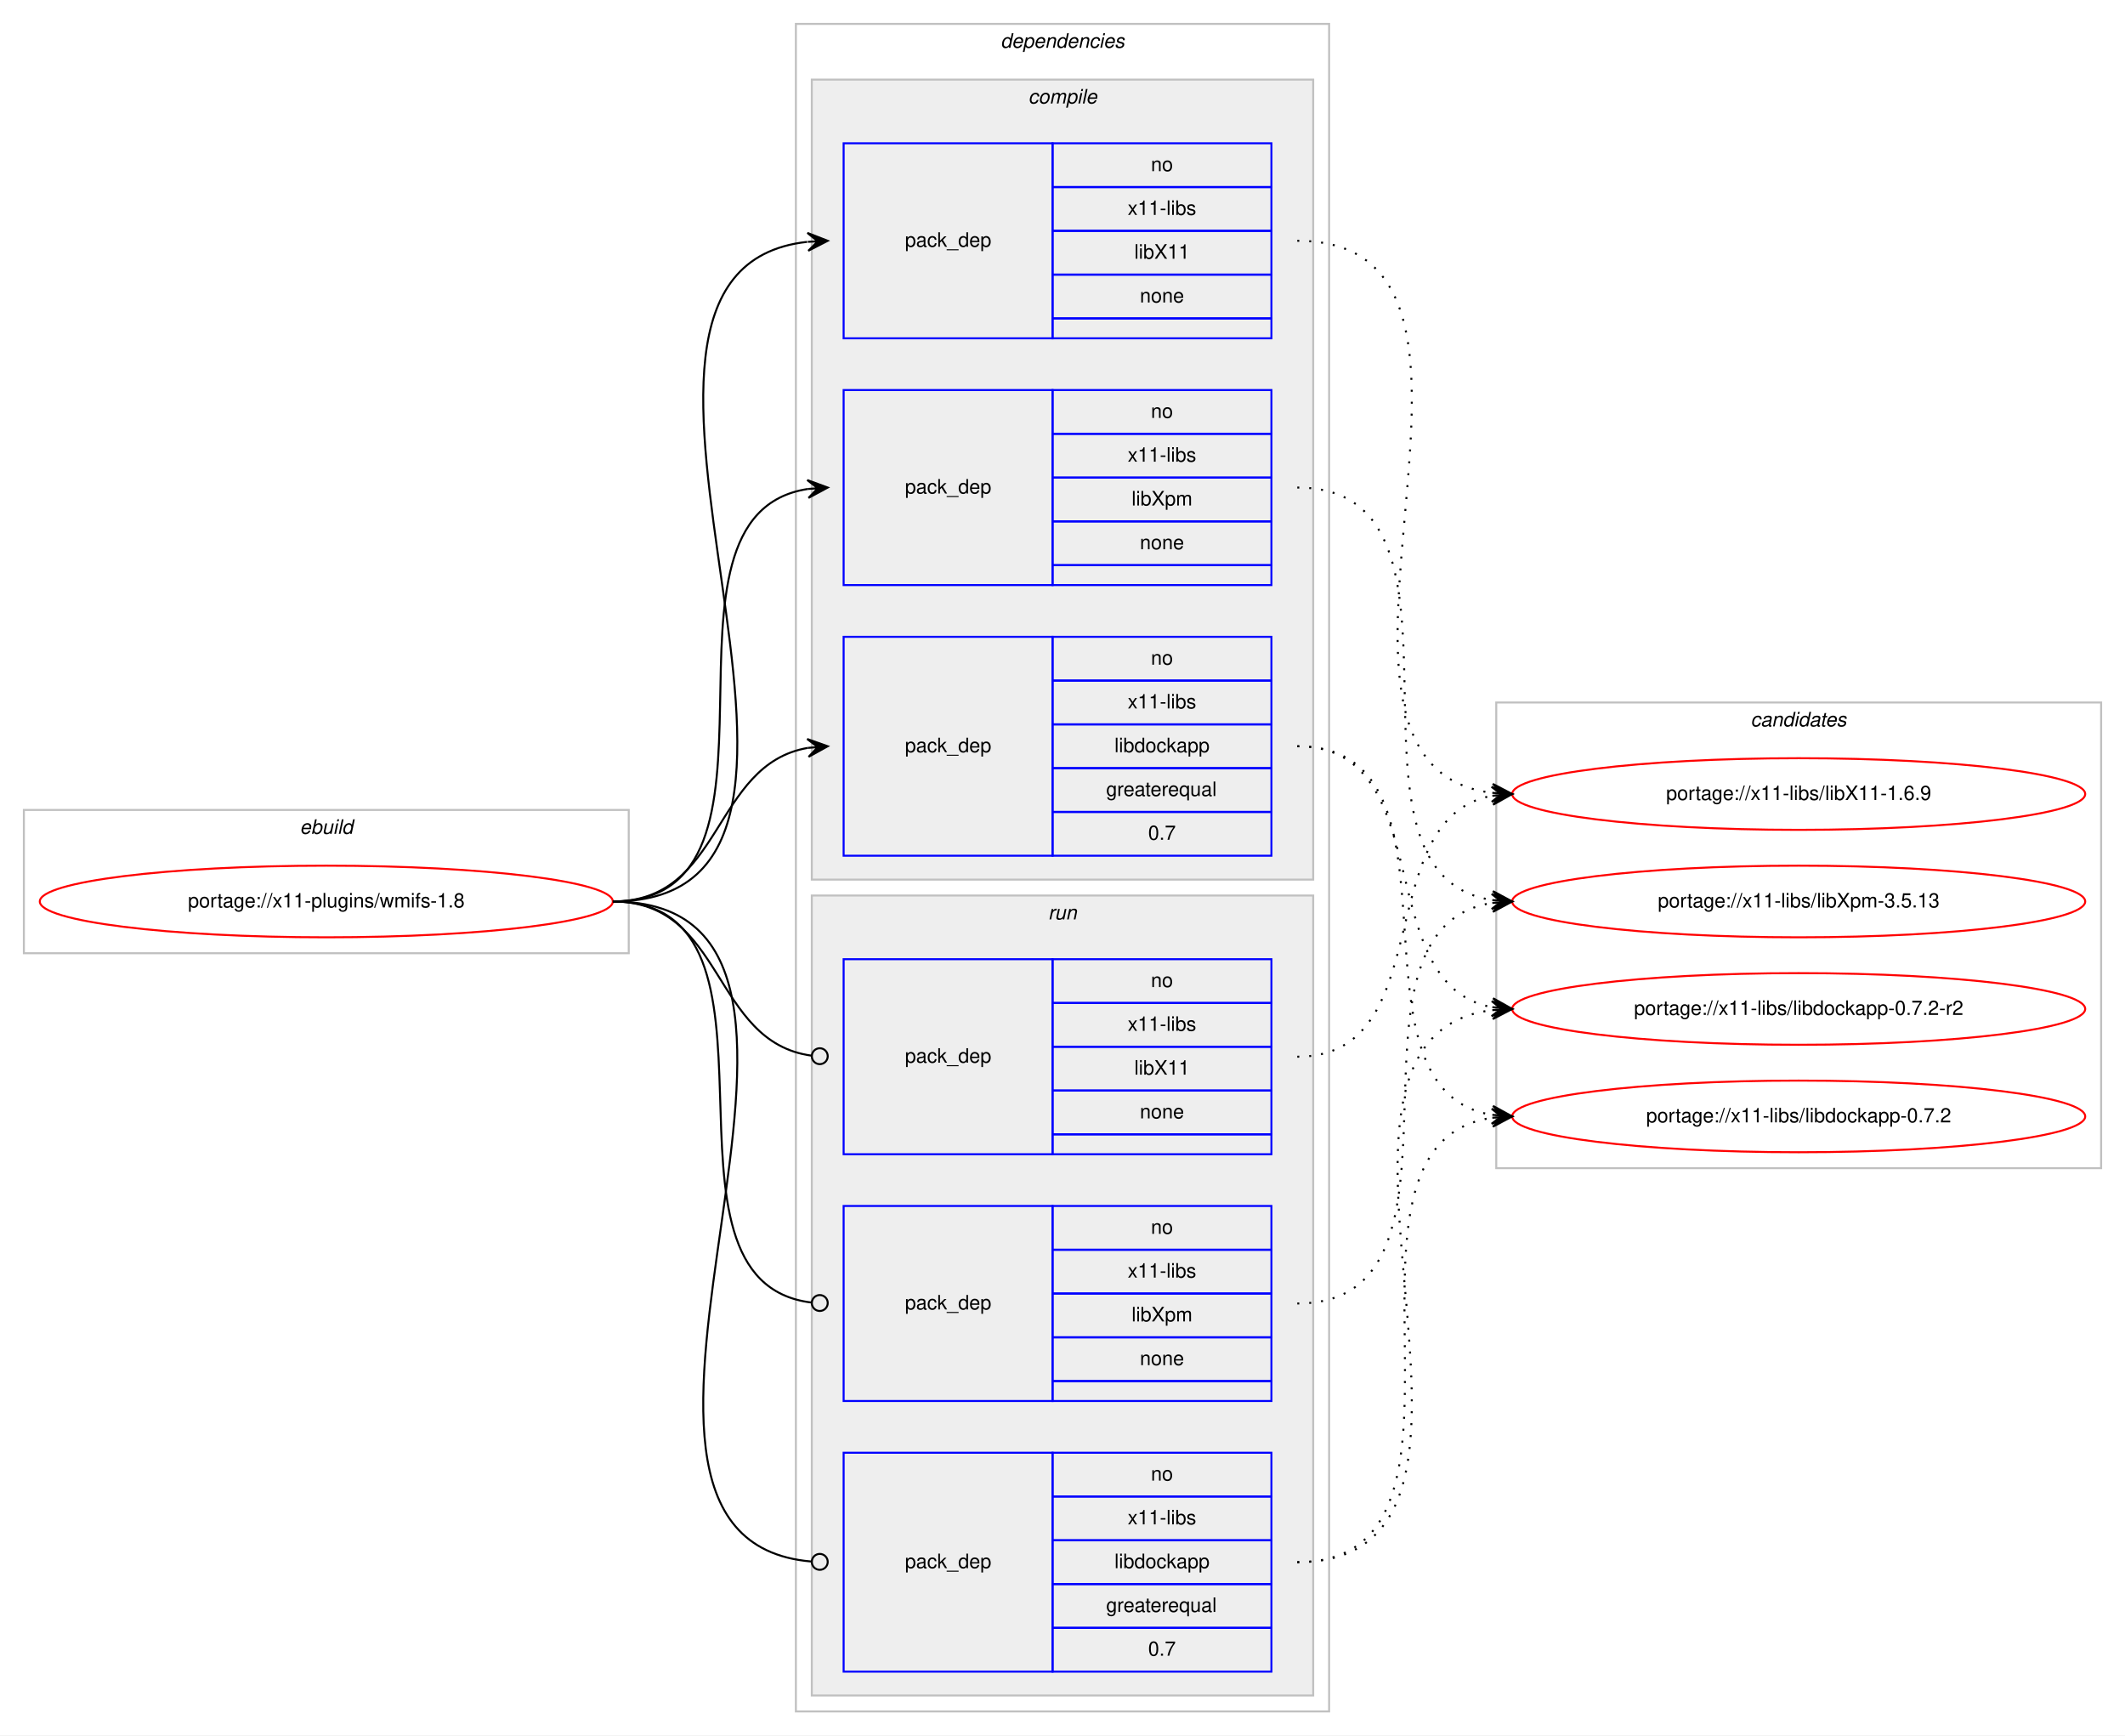
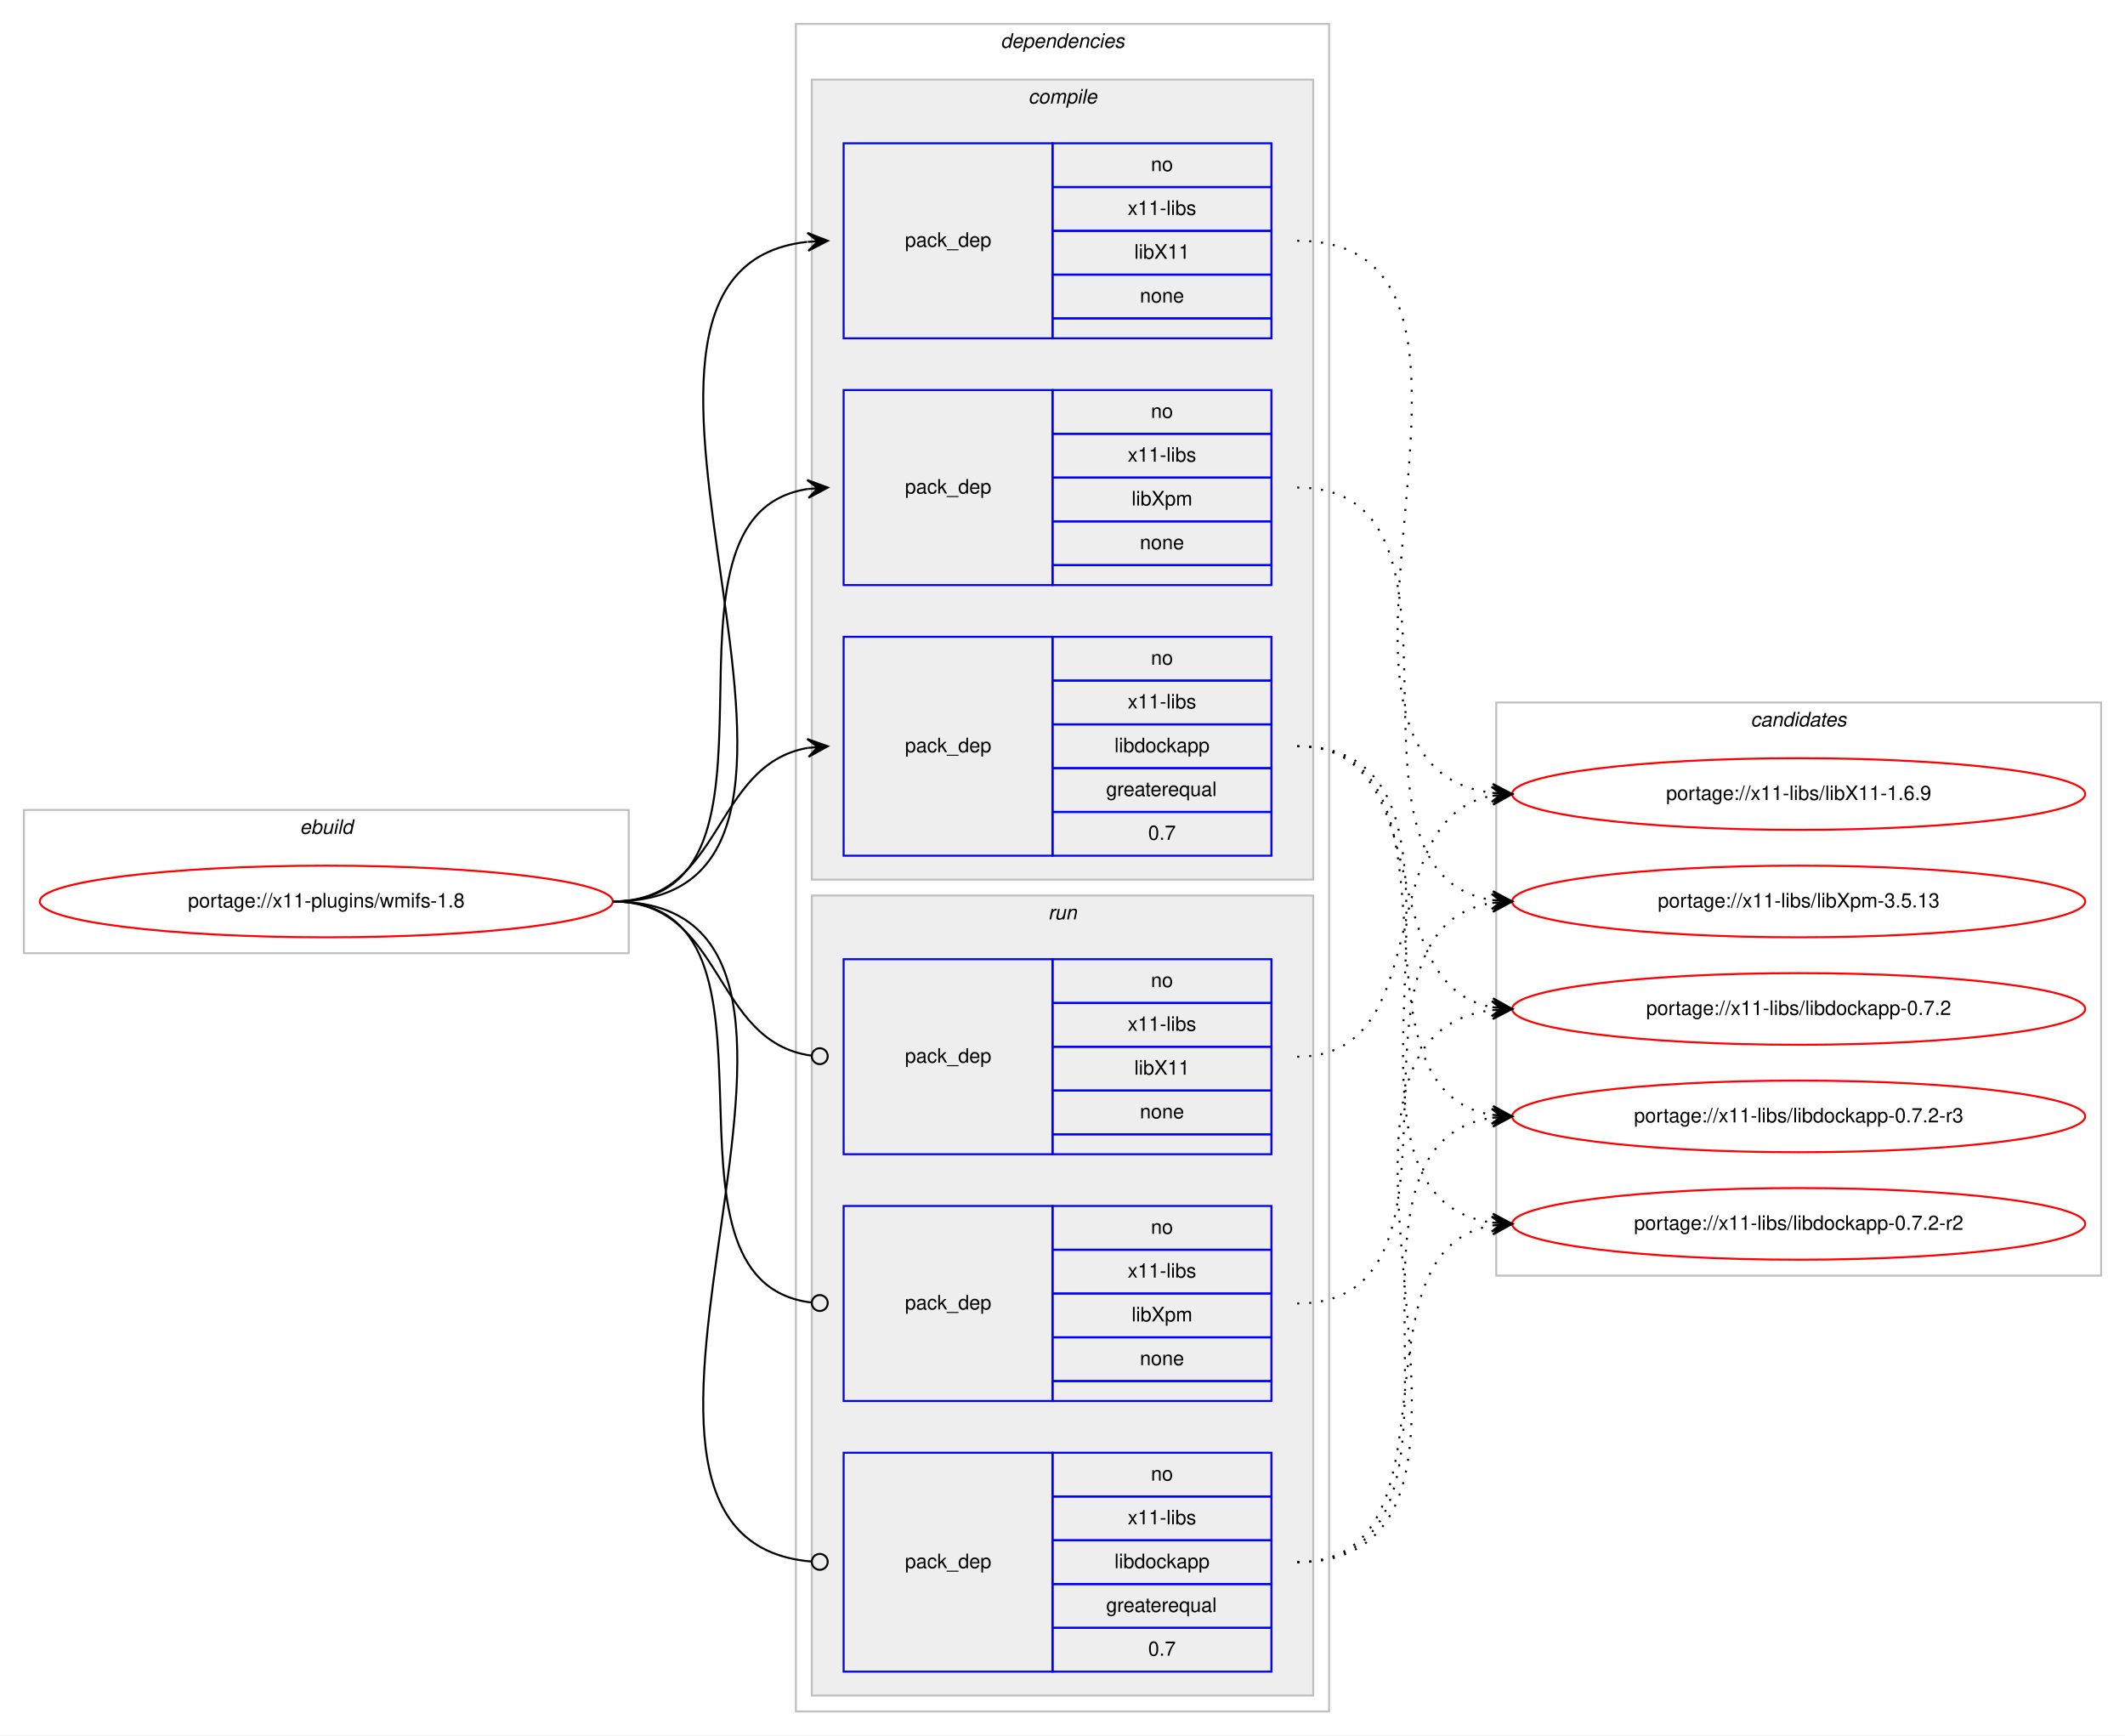
<svg xmlns="http://www.w3.org/2000/svg" xmlns:xlink="http://www.w3.org/1999/xlink" width="1068pt" height="872pt" viewBox="0.00 0.00 1068.00 872.00">
  <g id="graph0" class="graph" transform="scale(1 1) rotate(0) translate(4 868)">
    <polygon fill="#ffffff" stroke="transparent" points="-4,4 -4,-868 1064,-868 1064,4 -4,4" />
    <g id="clust1" class="cluster">
      <polygon fill="none" stroke="#c0c0c0" points="8,-389 8,-461 312,-461 312,-389 8,-389" />
      <text text-anchor="start" x="146.663" y="-449" font-family="Helvetica,sans-Serif" font-style="italic" font-size="10.00" fill="#000000">ebuild</text>
    </g>
    <g id="clust2" class="cluster">
      <polygon fill="none" stroke="#c0c0c0" points="396,-8 396,-856 664,-856 664,-8 396,-8" />
      <text text-anchor="start" x="498.875" y="-844" font-family="Helvetica,sans-Serif" font-style="italic" font-size="10.00" fill="#000000">dependencies</text>
    </g>
    <g id="clust3" class="cluster">
      <polygon fill="#eeeeee" stroke="#c0c0c0" points="404,-426 404,-828 656,-828 656,-426 404,-426" />
      <text text-anchor="start" x="512.778" y="-816" font-family="Helvetica,sans-Serif" font-style="italic" font-size="10.00" fill="#000000">compile</text>
    </g>
    <g id="clust8" class="cluster">
      <polygon fill="#eeeeee" stroke="#c0c0c0" points="404,-16 404,-418 656,-418 656,-16 404,-16" />
      <text text-anchor="start" x="522.777" y="-406" font-family="Helvetica,sans-Serif" font-style="italic" font-size="10.00" fill="#000000">run</text>
    </g>
    <g id="clust12" class="cluster">
-       <polygon fill="none" stroke="#c0c0c0" points="748,-281 748,-515 1052,-515 1052,-281 748,-281" />
+       <polygon fill="none" stroke="#c0c0c0" points="748,-227 748,-515 1052,-515 1052,-227 748,-227" />
      <text text-anchor="start" x="875.824" y="-503" font-family="Helvetica,sans-Serif" font-style="italic" font-size="10.00" fill="#000000">candidates</text>
    </g>
    <g id="node1" class="node">
      <g id="a_node1">
        <a xlink:href="../x11-plugins/wmifs-1.8.svg" xlink:title="portage://x11-plugins/wmifs-1.8">
          <ellipse fill="none" stroke="#ff0000" cx="160" cy="-415" rx="144" ry="18" />
          <text text-anchor="middle" x="160" y="-412" font-family="Helvetica,sans-Serif" font-size="10.00" fill="#000000">portage://x11-plugins/wmifs-1.8</text>
        </a>
      </g>
    </g>
    <g id="node2" class="node">
      <polygon fill="none" stroke="#0000ff" points="420,-698 420,-796 525,-796 525,-698 420,-698" />
      <text text-anchor="start" x="450.823" y="-744" font-family="Helvetica,sans-Serif" font-size="10.00" fill="#000000">pack_dep</text>
      <polygon fill="none" stroke="#0000ff" points="525,-774 525,-796 635,-796 635,-774 525,-774" />
      <text text-anchor="start" x="574.441" y="-782" font-family="Helvetica,sans-Serif" font-size="10.00" fill="#000000">no</text>
      <polygon fill="none" stroke="#0000ff" points="525,-752 525,-774 635,-774 635,-752 525,-752" />
      <text text-anchor="start" x="562.778" y="-760" font-family="Helvetica,sans-Serif" font-size="10.00" fill="#000000">x11-libs</text>
      <polygon fill="none" stroke="#0000ff" points="525,-730 525,-752 635,-752 635,-730 525,-730" />
      <text text-anchor="start" x="566.108" y="-738" font-family="Helvetica,sans-Serif" font-size="10.00" fill="#000000">libX11</text>
      <polygon fill="none" stroke="#0000ff" points="525,-708 525,-730 635,-730 635,-708 525,-708" />
      <text text-anchor="start" x="568.882" y="-716" font-family="Helvetica,sans-Serif" font-size="10.00" fill="#000000">none</text>
      <polygon fill="none" stroke="#0000ff" points="525,-698 525,-708 635,-708 635,-698 525,-698" />
    </g>
    <g id="edge1" class="edge">
      <path fill="none" stroke="#000000" d="M304,-415C455.53,-415 266.122,-731.62 401.67,-746.461" />
      <polygon fill="#000000" stroke="#000000" points="412,-747 401.779,-750.973 407.007,-746.74 402.014,-746.479 402.014,-746.479 402.014,-746.479 407.007,-746.74 402.248,-741.985 412,-747 412,-747" />
    </g>
    <g id="node3" class="node">
      <polygon fill="none" stroke="#0000ff" points="420,-574 420,-672 525,-672 525,-574 420,-574" />
      <text text-anchor="start" x="450.823" y="-620" font-family="Helvetica,sans-Serif" font-size="10.00" fill="#000000">pack_dep</text>
      <polygon fill="none" stroke="#0000ff" points="525,-650 525,-672 635,-672 635,-650 525,-650" />
      <text text-anchor="start" x="574.441" y="-658" font-family="Helvetica,sans-Serif" font-size="10.00" fill="#000000">no</text>
      <polygon fill="none" stroke="#0000ff" points="525,-628 525,-650 635,-650 635,-628 525,-628" />
      <text text-anchor="start" x="562.778" y="-636" font-family="Helvetica,sans-Serif" font-size="10.00" fill="#000000">x11-libs</text>
      <polygon fill="none" stroke="#0000ff" points="525,-606 525,-628 635,-628 635,-606 525,-606" />
      <text text-anchor="start" x="564.723" y="-614" font-family="Helvetica,sans-Serif" font-size="10.00" fill="#000000">libXpm</text>
      <polygon fill="none" stroke="#0000ff" points="525,-584 525,-606 635,-606 635,-584 525,-584" />
      <text text-anchor="start" x="568.882" y="-592" font-family="Helvetica,sans-Serif" font-size="10.00" fill="#000000">none</text>
      <polygon fill="none" stroke="#0000ff" points="525,-574 525,-584 635,-584 635,-574 525,-574" />
    </g>
    <g id="edge2" class="edge">
      <path fill="none" stroke="#000000" d="M304,-415C404.603,-415 314.456,-609.024 402.02,-622.288" />
      <polygon fill="#000000" stroke="#000000" points="412,-623 401.705,-626.777 407.013,-622.644 402.025,-622.288 402.025,-622.288 402.025,-622.288 407.013,-622.644 402.346,-617.799 412,-623 412,-623" />
    </g>
    <g id="node4" class="node">
      <polygon fill="none" stroke="#0000ff" points="420,-438 420,-548 525,-548 525,-438 420,-438" />
      <text text-anchor="start" x="450.823" y="-490" font-family="Helvetica,sans-Serif" font-size="10.00" fill="#000000">pack_dep</text>
      <polygon fill="none" stroke="#0000ff" points="525,-526 525,-548 635,-548 635,-526 525,-526" />
      <text text-anchor="start" x="574.441" y="-534" font-family="Helvetica,sans-Serif" font-size="10.00" fill="#000000">no</text>
      <polygon fill="none" stroke="#0000ff" points="525,-504 525,-526 635,-526 635,-504 525,-504" />
      <text text-anchor="start" x="562.778" y="-512" font-family="Helvetica,sans-Serif" font-size="10.00" fill="#000000">x11-libs</text>
      <polygon fill="none" stroke="#0000ff" points="525,-482 525,-504 635,-504 635,-482 525,-482" />
      <text text-anchor="start" x="556.104" y="-490" font-family="Helvetica,sans-Serif" font-size="10.00" fill="#000000">libdockapp</text>
      <polygon fill="none" stroke="#0000ff" points="525,-460 525,-482 635,-482 635,-460 525,-460" />
      <text text-anchor="start" x="551.936" y="-468" font-family="Helvetica,sans-Serif" font-size="10.00" fill="#000000">greaterequal</text>
      <polygon fill="none" stroke="#0000ff" points="525,-438 525,-460 635,-460 635,-438 525,-438" />
      <text text-anchor="start" x="573.052" y="-446" font-family="Helvetica,sans-Serif" font-size="10.00" fill="#000000">0.7</text>
    </g>
    <g id="edge3" class="edge">
      <path fill="none" stroke="#000000" d="M304,-415C359.625,-415 353.797,-483.841 401.98,-492.177" />
      <polygon fill="#000000" stroke="#000000" points="412,-493 401.665,-496.666 407.017,-492.591 402.034,-492.181 402.034,-492.181 402.034,-492.181 407.017,-492.591 402.402,-487.696 412,-493 412,-493" />
    </g>
    <g id="node5" class="node">
      <polygon fill="none" stroke="#0000ff" points="420,-288 420,-386 525,-386 525,-288 420,-288" />
      <text text-anchor="start" x="450.823" y="-334" font-family="Helvetica,sans-Serif" font-size="10.00" fill="#000000">pack_dep</text>
      <polygon fill="none" stroke="#0000ff" points="525,-364 525,-386 635,-386 635,-364 525,-364" />
      <text text-anchor="start" x="574.441" y="-372" font-family="Helvetica,sans-Serif" font-size="10.00" fill="#000000">no</text>
      <polygon fill="none" stroke="#0000ff" points="525,-342 525,-364 635,-364 635,-342 525,-342" />
      <text text-anchor="start" x="562.778" y="-350" font-family="Helvetica,sans-Serif" font-size="10.00" fill="#000000">x11-libs</text>
      <polygon fill="none" stroke="#0000ff" points="525,-320 525,-342 635,-342 635,-320 525,-320" />
      <text text-anchor="start" x="566.108" y="-328" font-family="Helvetica,sans-Serif" font-size="10.00" fill="#000000">libX11</text>
      <polygon fill="none" stroke="#0000ff" points="525,-298 525,-320 635,-320 635,-298 525,-298" />
      <text text-anchor="start" x="568.882" y="-306" font-family="Helvetica,sans-Serif" font-size="10.00" fill="#000000">none</text>
      <polygon fill="none" stroke="#0000ff" points="525,-288 525,-298 635,-298 635,-288 525,-288" />
    </g>
    <g id="edge4" class="edge">
      <path fill="none" stroke="#000000" d="M304,-415C360.318,-415 353.642,-344.431 403.808,-337.54" />
      <ellipse fill="none" stroke="#000000" cx="408.009" cy="-337.263" rx="4" ry="4" />
    </g>
    <g id="node6" class="node">
      <polygon fill="none" stroke="#0000ff" points="420,-164 420,-262 525,-262 525,-164 420,-164" />
      <text text-anchor="start" x="450.823" y="-210" font-family="Helvetica,sans-Serif" font-size="10.00" fill="#000000">pack_dep</text>
      <polygon fill="none" stroke="#0000ff" points="525,-240 525,-262 635,-262 635,-240 525,-240" />
      <text text-anchor="start" x="574.441" y="-248" font-family="Helvetica,sans-Serif" font-size="10.00" fill="#000000">no</text>
      <polygon fill="none" stroke="#0000ff" points="525,-218 525,-240 635,-240 635,-218 525,-218" />
      <text text-anchor="start" x="562.778" y="-226" font-family="Helvetica,sans-Serif" font-size="10.00" fill="#000000">x11-libs</text>
      <polygon fill="none" stroke="#0000ff" points="525,-196 525,-218 635,-218 635,-196 525,-196" />
      <text text-anchor="start" x="564.723" y="-204" font-family="Helvetica,sans-Serif" font-size="10.00" fill="#000000">libXpm</text>
      <polygon fill="none" stroke="#0000ff" points="525,-174 525,-196 635,-196 635,-174 525,-174" />
      <text text-anchor="start" x="568.882" y="-182" font-family="Helvetica,sans-Serif" font-size="10.00" fill="#000000">none</text>
      <polygon fill="none" stroke="#0000ff" points="525,-164 525,-174 635,-174 635,-164 525,-164" />
    </g>
    <g id="edge5" class="edge">
      <path fill="none" stroke="#000000" d="M304,-415C402.921,-415 315.453,-224.279 403.817,-213.477" />
      <ellipse fill="none" stroke="#000000" cx="408.007" cy="-213.233" rx="4" ry="4" />
    </g>
    <g id="node7" class="node">
      <polygon fill="none" stroke="#0000ff" points="420,-28 420,-138 525,-138 525,-28 420,-28" />
      <text text-anchor="start" x="450.823" y="-80" font-family="Helvetica,sans-Serif" font-size="10.00" fill="#000000">pack_dep</text>
      <polygon fill="none" stroke="#0000ff" points="525,-116 525,-138 635,-138 635,-116 525,-116" />
      <text text-anchor="start" x="574.441" y="-124" font-family="Helvetica,sans-Serif" font-size="10.00" fill="#000000">no</text>
      <polygon fill="none" stroke="#0000ff" points="525,-94 525,-116 635,-116 635,-94 525,-94" />
      <text text-anchor="start" x="562.778" y="-102" font-family="Helvetica,sans-Serif" font-size="10.00" fill="#000000">x11-libs</text>
      <polygon fill="none" stroke="#0000ff" points="525,-72 525,-94 635,-94 635,-72 525,-72" />
      <text text-anchor="start" x="556.104" y="-80" font-family="Helvetica,sans-Serif" font-size="10.00" fill="#000000">libdockapp</text>
      <polygon fill="none" stroke="#0000ff" points="525,-50 525,-72 635,-72 635,-50 525,-50" />
      <text text-anchor="start" x="551.936" y="-58" font-family="Helvetica,sans-Serif" font-size="10.00" fill="#000000">greaterequal</text>
      <polygon fill="none" stroke="#0000ff" points="525,-28 525,-50 635,-50 635,-28 525,-28" />
      <text text-anchor="start" x="573.052" y="-36" font-family="Helvetica,sans-Serif" font-size="10.00" fill="#000000">0.7</text>
    </g>
    <g id="edge6" class="edge">
      <path fill="none" stroke="#000000" d="M304,-415C456.287,-415 264.219,-95.206 403.728,-83.339" />
      <ellipse fill="none" stroke="#000000" cx="408.003" cy="-83.164" rx="4" ry="4" />
    </g>
    <g id="node8" class="node">
      <g id="a_node8">
        <a xlink:href="../x11-libs/libX11-1.6.9.svg" xlink:title="portage://x11-libs/libX11-1.6.9">
          <ellipse fill="none" stroke="#ff0000" cx="900" cy="-469" rx="144" ry="18" />
          <text text-anchor="middle" x="900" y="-466" font-family="Helvetica,sans-Serif" font-size="10.00" fill="#000000">portage://x11-libs/libX11-1.6.9</text>
        </a>
      </g>
    </g>
    <g id="edge7" class="edge">
      <path fill="none" stroke="#000000" stroke-dasharray="1,5" d="M648,-747C776.927,-747 631.823,-483.995 745.764,-469.612" />
      <polygon fill="#000000" stroke="#000000" points="756,-469 746.287,-474.089 751.009,-469.299 746.018,-469.597 746.018,-469.597 746.018,-469.597 751.009,-469.299 745.749,-465.105 756,-469 756,-469" />
    </g>
    <g id="node9" class="node">
      <g id="a_node9">
        <a xlink:href="../x11-libs/libXpm-3.5.13.svg" xlink:title="portage://x11-libs/libXpm-3.5.13">
          <ellipse fill="none" stroke="#ff0000" cx="900" cy="-415" rx="144" ry="18" />
          <text text-anchor="middle" x="900" y="-412" font-family="Helvetica,sans-Serif" font-size="10.00" fill="#000000">portage://x11-libs/libXpm-3.5.13</text>
        </a>
      </g>
    </g>
    <g id="edge8" class="edge">
      <path fill="none" stroke="#000000" stroke-dasharray="1,5" d="M648,-623C748.603,-623 658.456,-428.976 746.02,-415.712" />
      <polygon fill="#000000" stroke="#000000" points="756,-415 746.346,-420.201 751.013,-415.356 746.025,-415.712 746.025,-415.712 746.025,-415.712 751.013,-415.356 745.705,-411.224 756,-415 756,-415" />
    </g>
    <g id="node10" class="node">
      <g id="a_node10">
+         <a xlink:href="../x11-libs/libdockapp-0.7.2-r3.svg" xlink:title="portage://x11-libs/libdockapp-0.7.2-r3">
+           <ellipse fill="none" stroke="#ff0000" cx="900" cy="-307" rx="144" ry="18" />
+           <text text-anchor="middle" x="900" y="-304" font-family="Helvetica,sans-Serif" font-size="10.00" fill="#000000">portage://x11-libs/libdockapp-0.7.2-r3</text>
+         </a>
+       </g>
+     </g>
+     <g id="edge9" class="edge">
+       <path fill="none" stroke="#000000" stroke-dasharray="1,5" d="M648,-493C739.858,-493 666.634,-321.247 745.595,-307.829" />
+       <polygon fill="#000000" stroke="#000000" points="756,-307 746.389,-312.28 751.016,-307.397 746.032,-307.795 746.032,-307.795 746.032,-307.795 751.016,-307.397 745.674,-303.309 756,-307 756,-307" />
+     </g>
+     <g id="node11" class="node">
+       <g id="a_node11">
        <a xlink:href="../x11-libs/libdockapp-0.7.2-r2.svg" xlink:title="portage://x11-libs/libdockapp-0.7.2-r2">
+           <ellipse fill="none" stroke="#ff0000" cx="900" cy="-253" rx="144" ry="18" />
+           <text text-anchor="middle" x="900" y="-250" font-family="Helvetica,sans-Serif" font-size="10.00" fill="#000000">portage://x11-libs/libdockapp-0.7.2-r2</text>
+         </a>
+       </g>
+     </g>
+     <g id="edge10" class="edge">
+       <path fill="none" stroke="#000000" stroke-dasharray="1,5" d="M648,-493C761.314,-493 646.665,-267.766 745.731,-253.689" />
+       <polygon fill="#000000" stroke="#000000" points="756,-253 746.323,-258.159 751.011,-253.334 746.022,-253.669 746.022,-253.669 746.022,-253.669 751.011,-253.334 745.721,-249.179 756,-253 756,-253" />
+     </g>
+     <g id="node12" class="node">
+       <g id="a_node12">
+         <a xlink:href="../x11-libs/libdockapp-0.7.2.svg" xlink:title="portage://x11-libs/libdockapp-0.7.2">
          <ellipse fill="none" stroke="#ff0000" cx="900" cy="-361" rx="144" ry="18" />
-           <text text-anchor="middle" x="900" y="-358" font-family="Helvetica,sans-Serif" font-size="10.00" fill="#000000">portage://x11-libs/libdockapp-0.7.2-r2</text>
-         </a>
-       </g>
-     </g>
-     <g id="edge9" class="edge">
+           <text text-anchor="middle" x="900" y="-358" font-family="Helvetica,sans-Serif" font-size="10.00" fill="#000000">portage://x11-libs/libdockapp-0.7.2</text>
+         </a>
+       </g>
+     </g>
+     <g id="edge11" class="edge">
      <path fill="none" stroke="#000000" stroke-dasharray="1,5" d="M648,-493C720.1,-493 684.172,-373.576 745.723,-361.913" />
      <polygon fill="#000000" stroke="#000000" points="756,-361 746.438,-366.368 751.02,-361.443 746.039,-361.885 746.039,-361.885 746.039,-361.885 751.02,-361.443 745.641,-357.403 756,-361 756,-361" />
    </g>
-     <g id="node11" class="node">
-       <g id="a_node11">
-         <a xlink:href="../x11-libs/libdockapp-0.7.2.svg" xlink:title="portage://x11-libs/libdockapp-0.7.2">
-           <ellipse fill="none" stroke="#ff0000" cx="900" cy="-307" rx="144" ry="18" />
-           <text text-anchor="middle" x="900" y="-304" font-family="Helvetica,sans-Serif" font-size="10.00" fill="#000000">portage://x11-libs/libdockapp-0.7.2</text>
-         </a>
-       </g>
-     </g>
-     <g id="edge10" class="edge">
-       <path fill="none" stroke="#000000" stroke-dasharray="1,5" d="M648,-493C739.858,-493 666.634,-321.247 745.595,-307.829" />
-       <polygon fill="#000000" stroke="#000000" points="756,-307 746.389,-312.28 751.016,-307.397 746.032,-307.795 746.032,-307.795 746.032,-307.795 751.016,-307.397 745.674,-303.309 756,-307 756,-307" />
-     </g>
-     <g id="edge11" class="edge">
+     <g id="edge12" class="edge">
      <path fill="none" stroke="#000000" stroke-dasharray="1,5" d="M648,-337C720.1,-337 684.172,-456.424 745.723,-468.087" />
      <polygon fill="#000000" stroke="#000000" points="756,-469 745.641,-472.597 751.02,-468.557 746.039,-468.115 746.039,-468.115 746.039,-468.115 751.02,-468.557 746.438,-463.632 756,-469 756,-469" />
    </g>
-     <g id="edge12" class="edge">
+     <g id="edge13" class="edge">
      <path fill="none" stroke="#000000" stroke-dasharray="1,5" d="M648,-213C746.225,-213 660.674,-401.046 745.978,-414.269" />
      <polygon fill="#000000" stroke="#000000" points="756,-415 745.699,-418.76 751.013,-414.636 746.027,-414.272 746.027,-414.272 746.027,-414.272 751.013,-414.636 746.354,-409.784 756,-415 756,-415" />
-     </g>
-     <g id="edge13" class="edge">
-       <path fill="none" stroke="#000000" stroke-dasharray="1,5" d="M648,-83C776.927,-83 631.823,-346.005 745.764,-360.388" />
-       <polygon fill="#000000" stroke="#000000" points="756,-361 745.749,-364.895 751.009,-360.701 746.018,-360.403 746.018,-360.403 746.018,-360.403 751.009,-360.701 746.287,-355.911 756,-361 756,-361" />
    </g>
    <g id="edge14" class="edge">
      <path fill="none" stroke="#000000" stroke-dasharray="1,5" d="M648,-83C754.961,-83 652.531,-292.795 745.996,-306.317" />
      <polygon fill="#000000" stroke="#000000" points="756,-307 745.717,-310.808 751.012,-306.659 746.023,-306.319 746.023,-306.319 746.023,-306.319 751.012,-306.659 746.33,-301.829 756,-307 756,-307" />
    </g>
+     <g id="edge15" class="edge">
+       <path fill="none" stroke="#000000" stroke-dasharray="1,5" d="M648,-83C733.842,-83 672.043,-239.341 745.774,-252.166" />
+       <polygon fill="#000000" stroke="#000000" points="756,-253 745.667,-256.672 751.017,-252.593 746.033,-252.187 746.033,-252.187 746.033,-252.187 751.017,-252.593 746.399,-247.702 756,-253 756,-253" />
+     </g>
+     <g id="edge16" class="edge">
+       <path fill="none" stroke="#000000" stroke-dasharray="1,5" d="M648,-83C776.927,-83 631.823,-346.005 745.764,-360.388" />
+       <polygon fill="#000000" stroke="#000000" points="756,-361 745.749,-364.895 751.009,-360.701 746.018,-360.403 746.018,-360.403 746.018,-360.403 751.009,-360.701 746.287,-355.911 756,-361 756,-361" />
+     </g>
  </g>
</svg>
